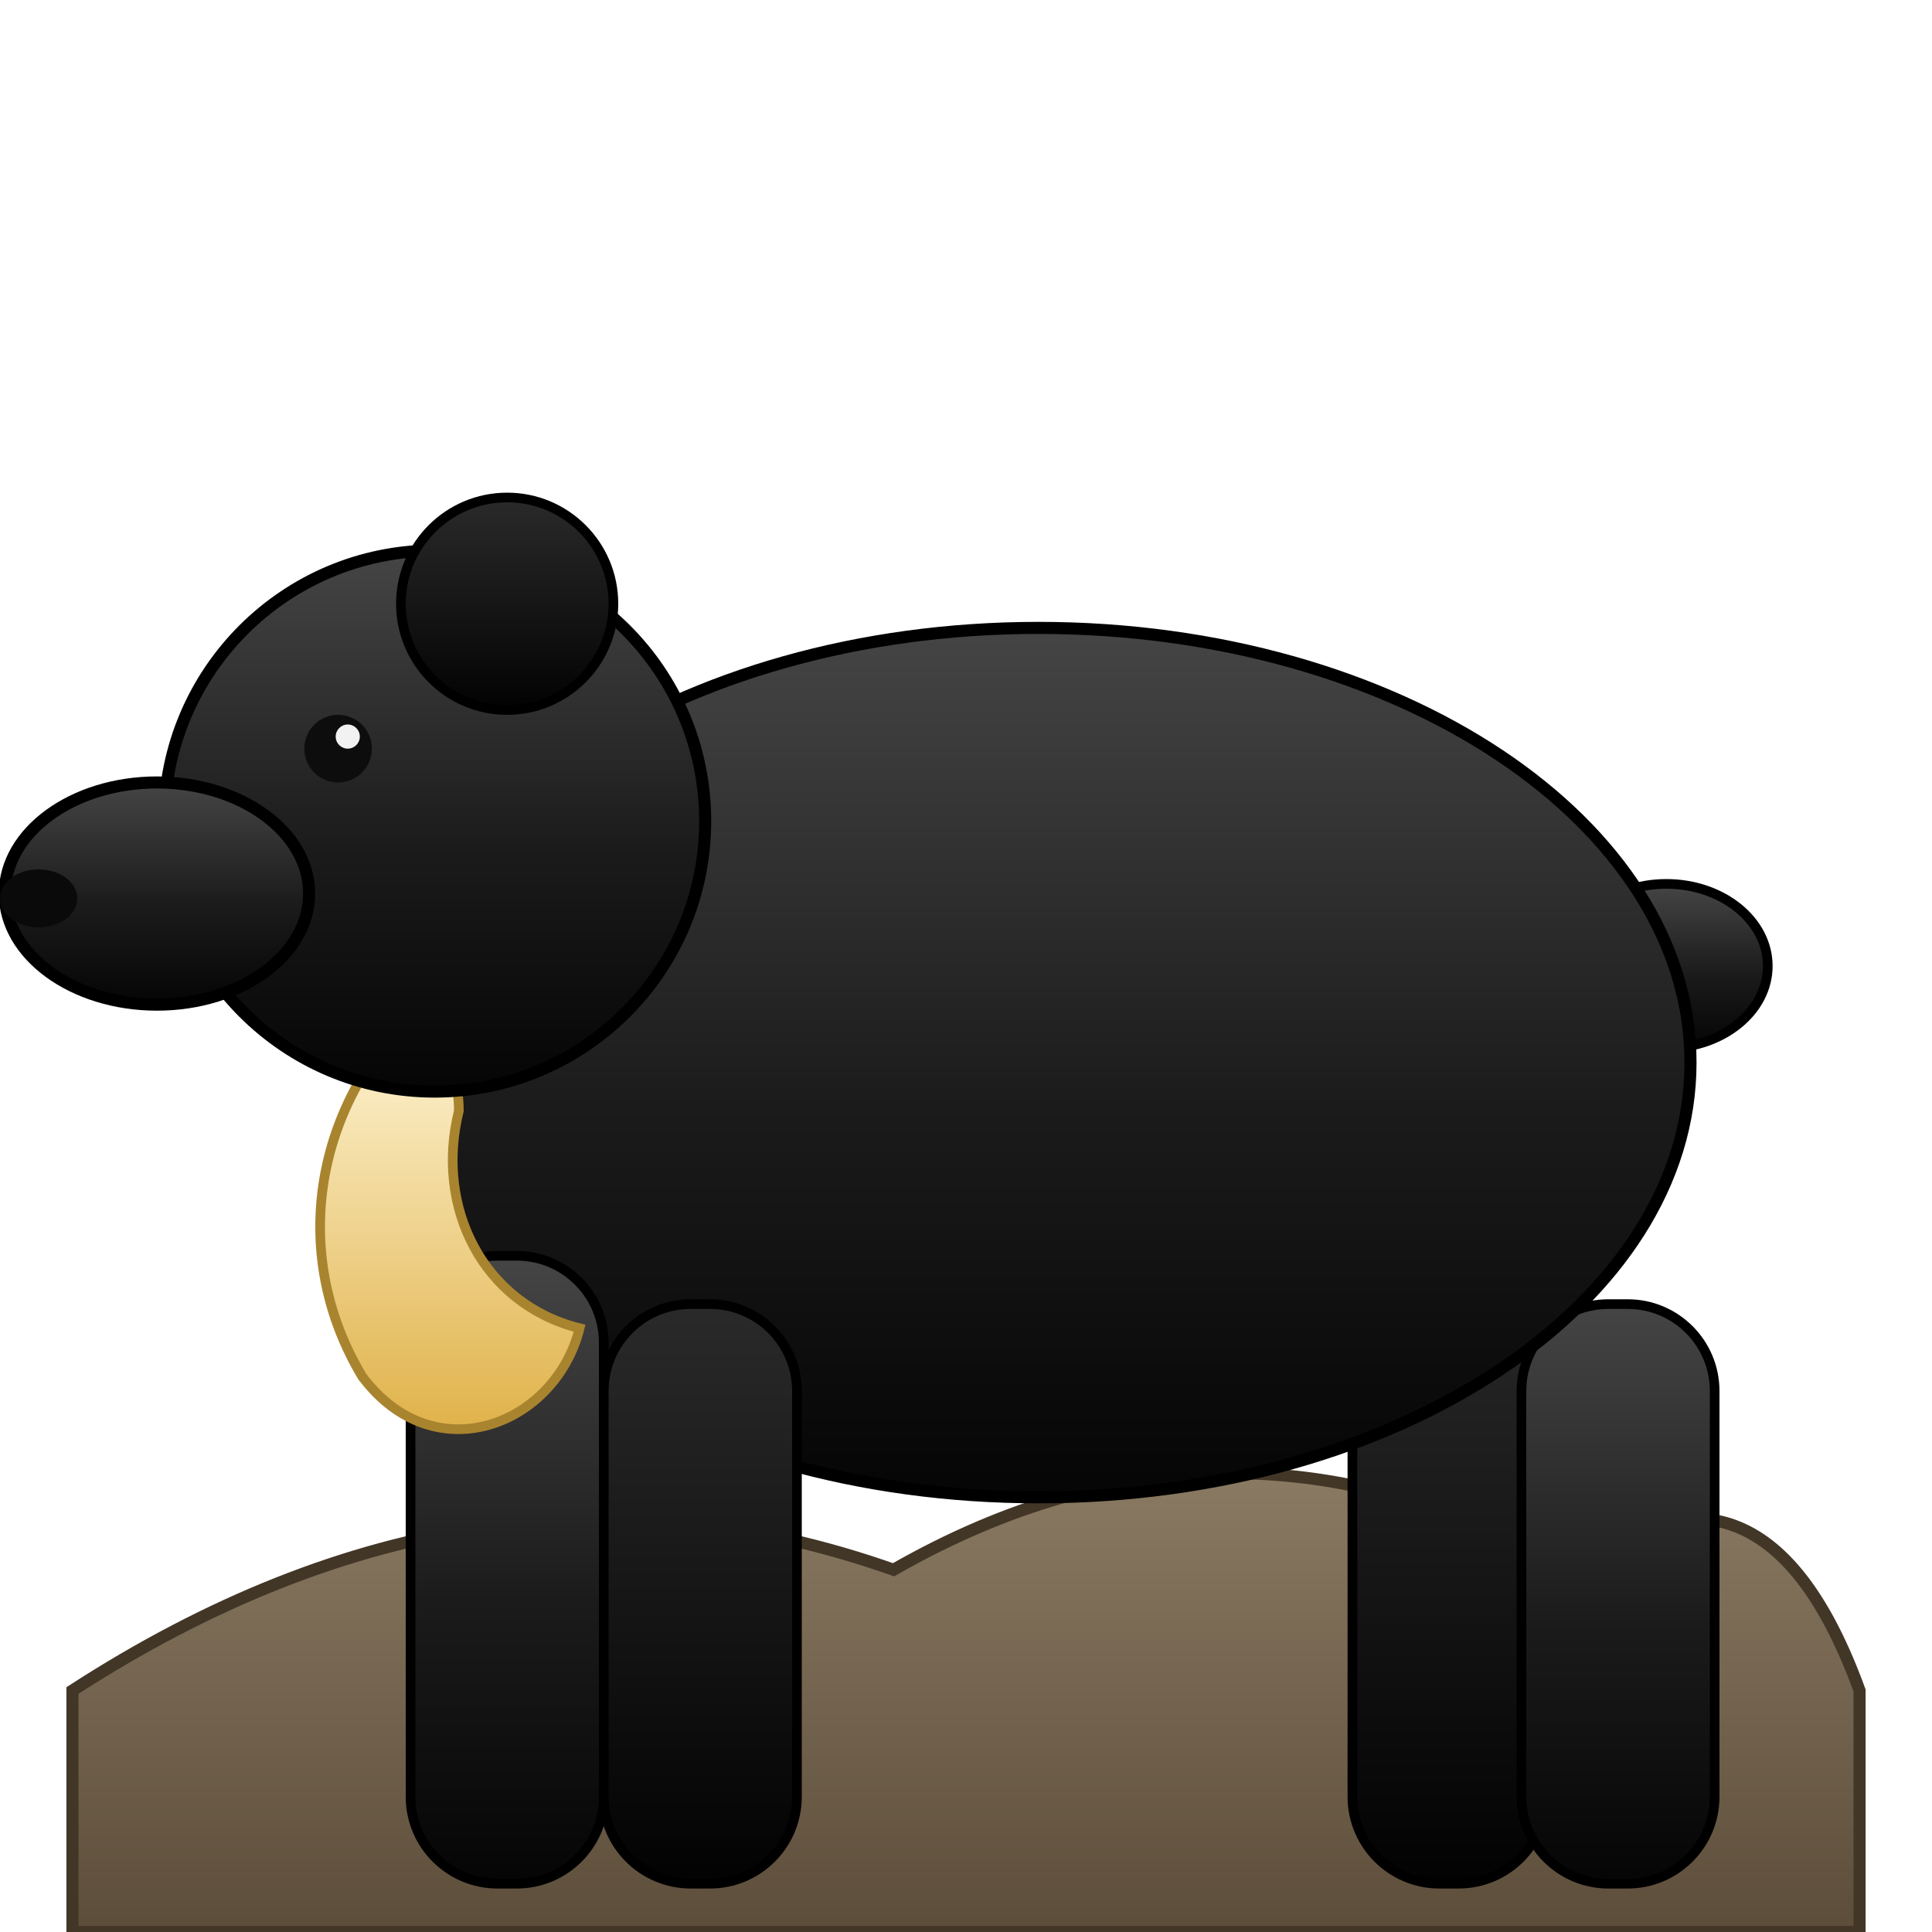
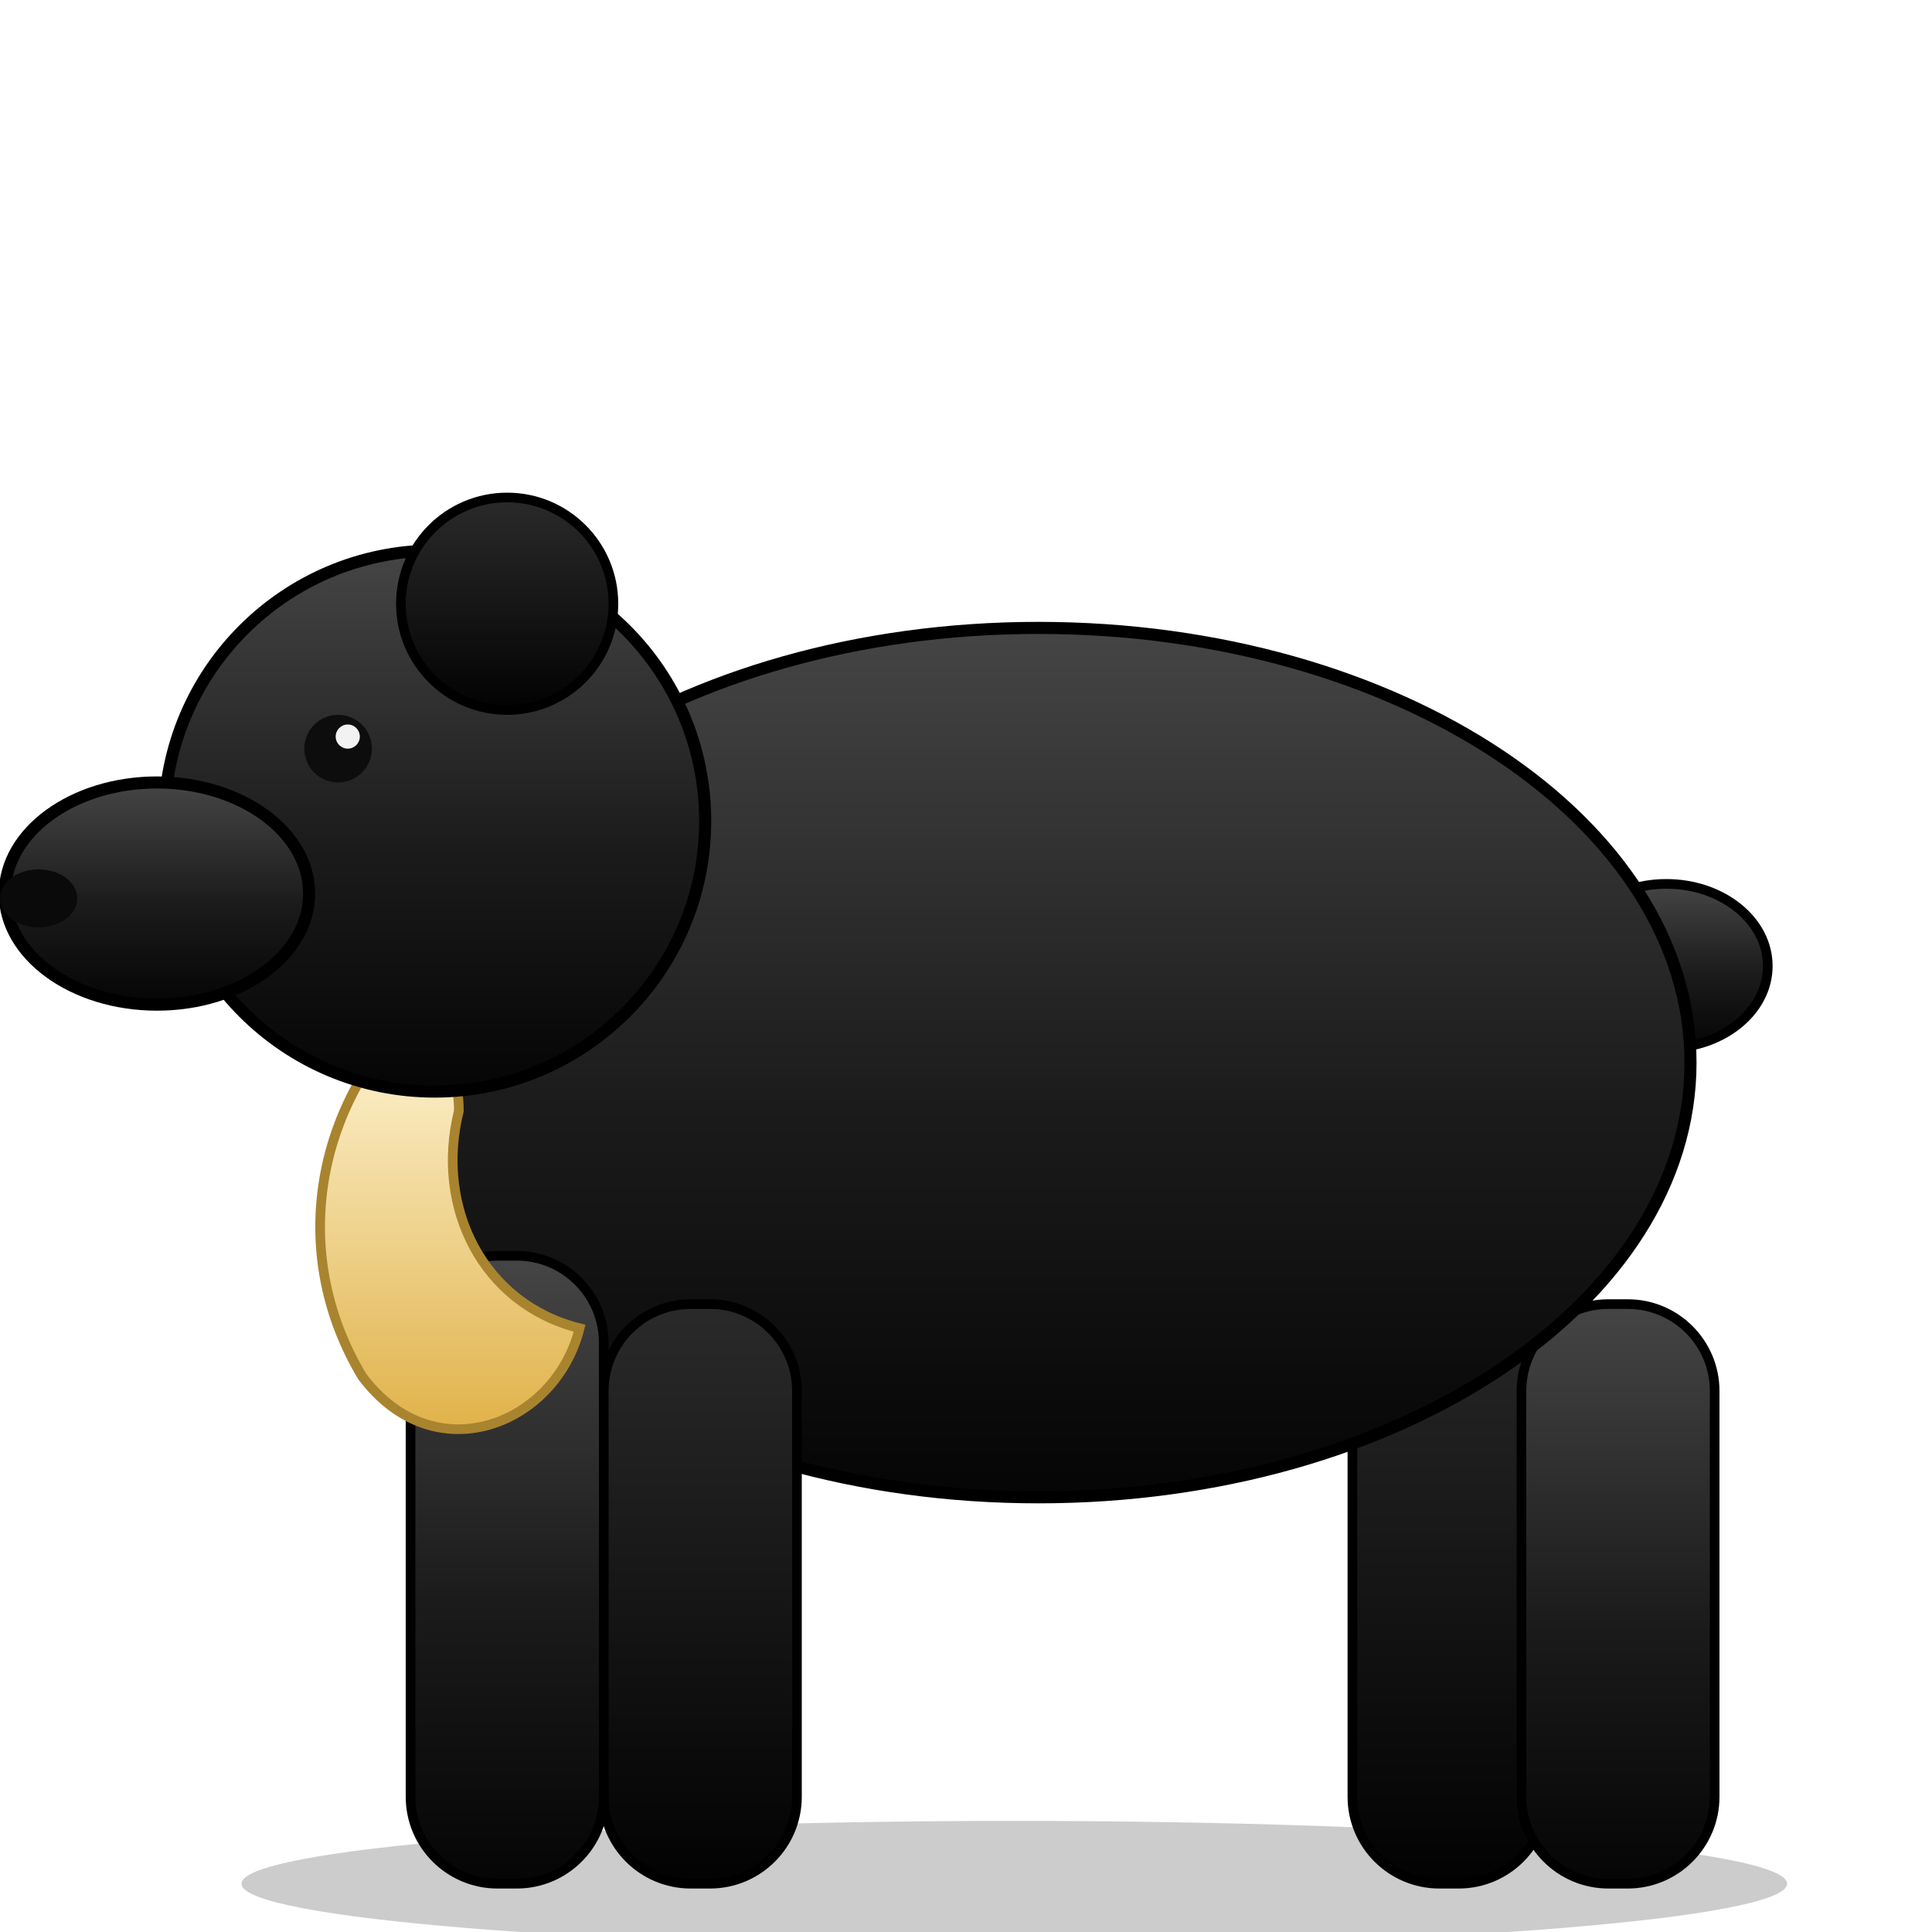
<svg xmlns="http://www.w3.org/2000/svg" viewBox="0 0 80 80">
  <defs>
    <linearGradient id="furGrad" x1="0" y1="0" x2="0" y2="1">
      <stop offset="0%" stop-color="#454545" />
      <stop offset="55%" stop-color="#1b1b1b" />
      <stop offset="100%" stop-color="#050505" />
    </linearGradient>
    <linearGradient id="furGradDark" x1="0" y1="0" x2="0" y2="1">
      <stop offset="0%" stop-color="#2a2a2a" />
      <stop offset="100%" stop-color="#020202" />
    </linearGradient>
    <linearGradient id="chestGrad" x1="0" y1="0" x2="0" y2="1">
      <stop offset="0%" stop-color="#fff6d8" />
      <stop offset="100%" stop-color="#e0b24a" />
    </linearGradient>
    <linearGradient id="groundGrad" x1="0" y1="0" x2="0" y2="1">
      <stop offset="0%" stop-color="#8a7a63" />
      <stop offset="100%" stop-color="#5c4d3a" />
    </linearGradient>
  </defs>
-   <path d="M3,80 L3,70 Q20,59 37,65 Q51,57 65,65 Q73,59 77,70 L77,80 Z" fill="url(#groundGrad)" stroke="#423627" stroke-width="0.5" />
+   <ellipse cx="42" cy="78" rx="32" ry="2.6" fill="#000" opacity=".2" />
  <g>
    <animateTransform attributeName="transform" type="rotate" values="-2 42 78;2 42 78;-2 42 78" dur="2.2s" repeatCount="indefinite" />
    <rect x="56" y="52" width="8" height="26" rx="3.6" fill="url(#furGradDark)" stroke="#000" stroke-width="0.4" />
    <rect x="63" y="54" width="8" height="24" rx="3.6" fill="url(#furGrad)" stroke="#000" stroke-width="0.4" />
    <ellipse cx="69" cy="40" rx="4.2" ry="3.4" fill="url(#furGrad)" stroke="#000" stroke-width="0.4" />
    <ellipse cx="43" cy="44" rx="27" ry="18" fill="url(#furGrad)" stroke="#000" stroke-width="0.5" />
    <rect x="17" y="52" width="8" height="26" rx="3.6" fill="url(#furGrad)" stroke="#000" stroke-width="0.4" />
    <rect x="25" y="54" width="8" height="24" rx="3.6" fill="url(#furGradDark)" stroke="#000" stroke-width="0.4" />
    <path d="M17,42 C13,46 12,52 15,57 C18,61 23,59 24,55 C20,54 18,50 19,46 C19,44 18,43 17,42 Z" fill="url(#chestGrad)" stroke="#a9842f" stroke-width="0.4" />
    <g>
      <animateTransform attributeName="transform" type="rotate" values="-4 20 34;4 20 34;-4 20 34" dur="1.8s" repeatCount="indefinite" />
      <circle cx="18" cy="34" r="11.2" fill="url(#furGrad)" stroke="#000" stroke-width="0.5" />
      <circle cx="21" cy="25" r="4.4" fill="url(#furGradDark)" stroke="#000" stroke-width="0.4" />
      <ellipse cx="6.5" cy="37" rx="6.3" ry="4.6" fill="url(#furGrad)" stroke="#000" stroke-width="0.5" />
      <ellipse cx="1.6" cy="37.2" rx="1.6" ry="1.2" fill="#0a0a0a" />
      <circle cx="14" cy="31" r="1.4" fill="#0d0d0d" />
      <circle cx="14.4" cy="30.5" r="0.5" fill="#f2f2f2" />
    </g>
  </g>
</svg>
